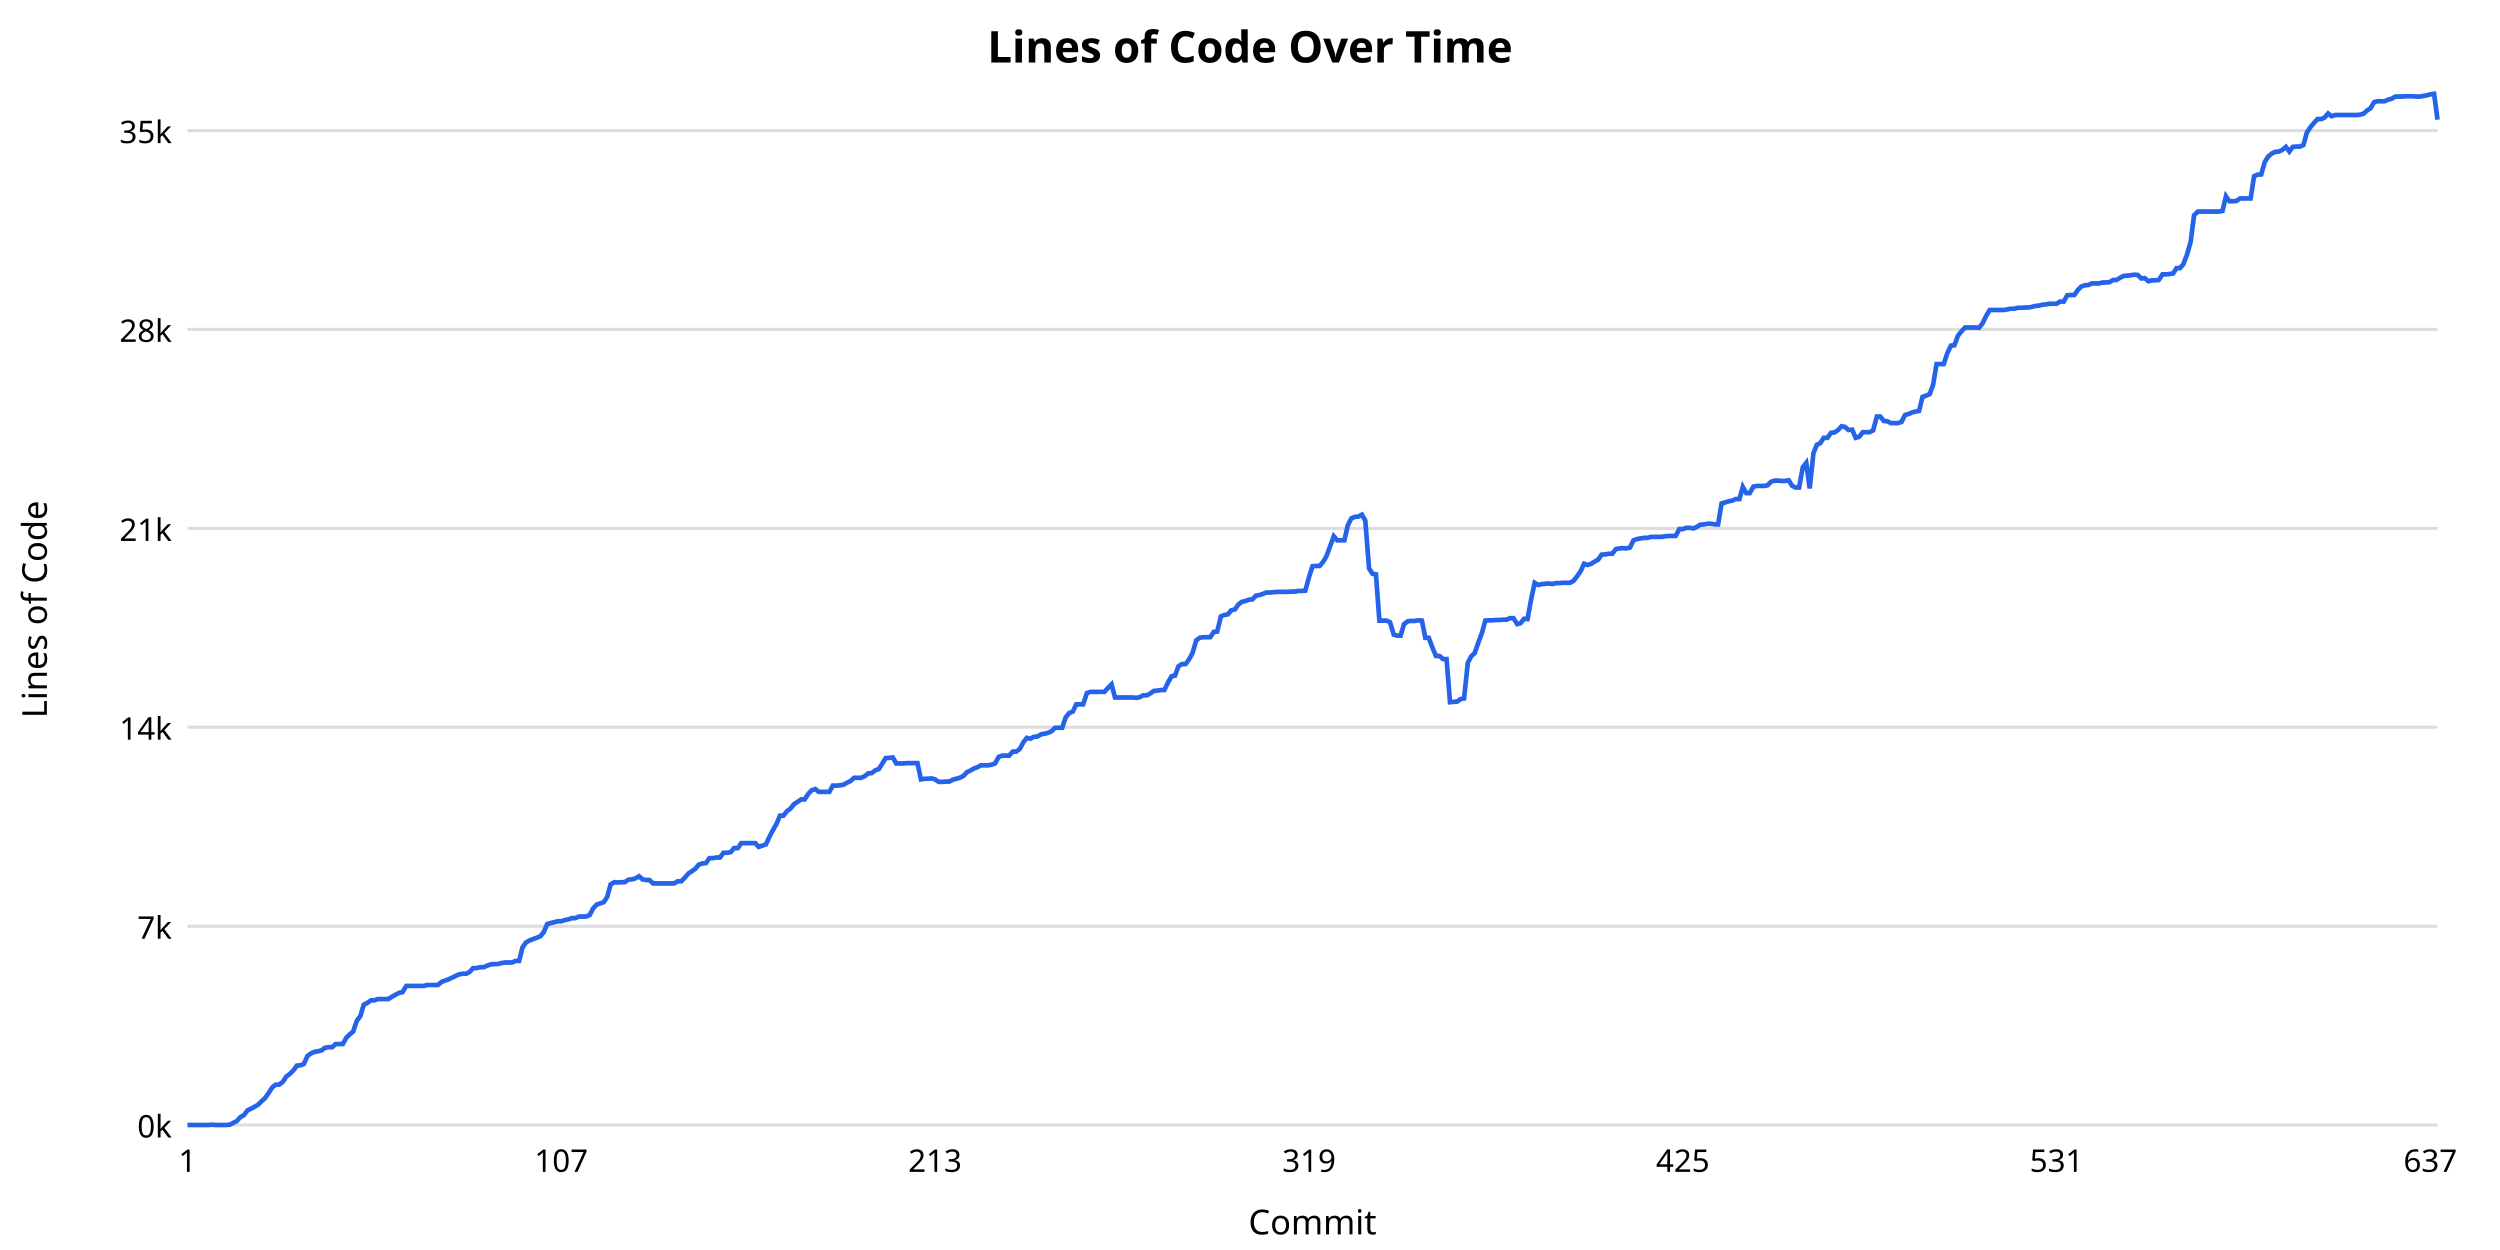
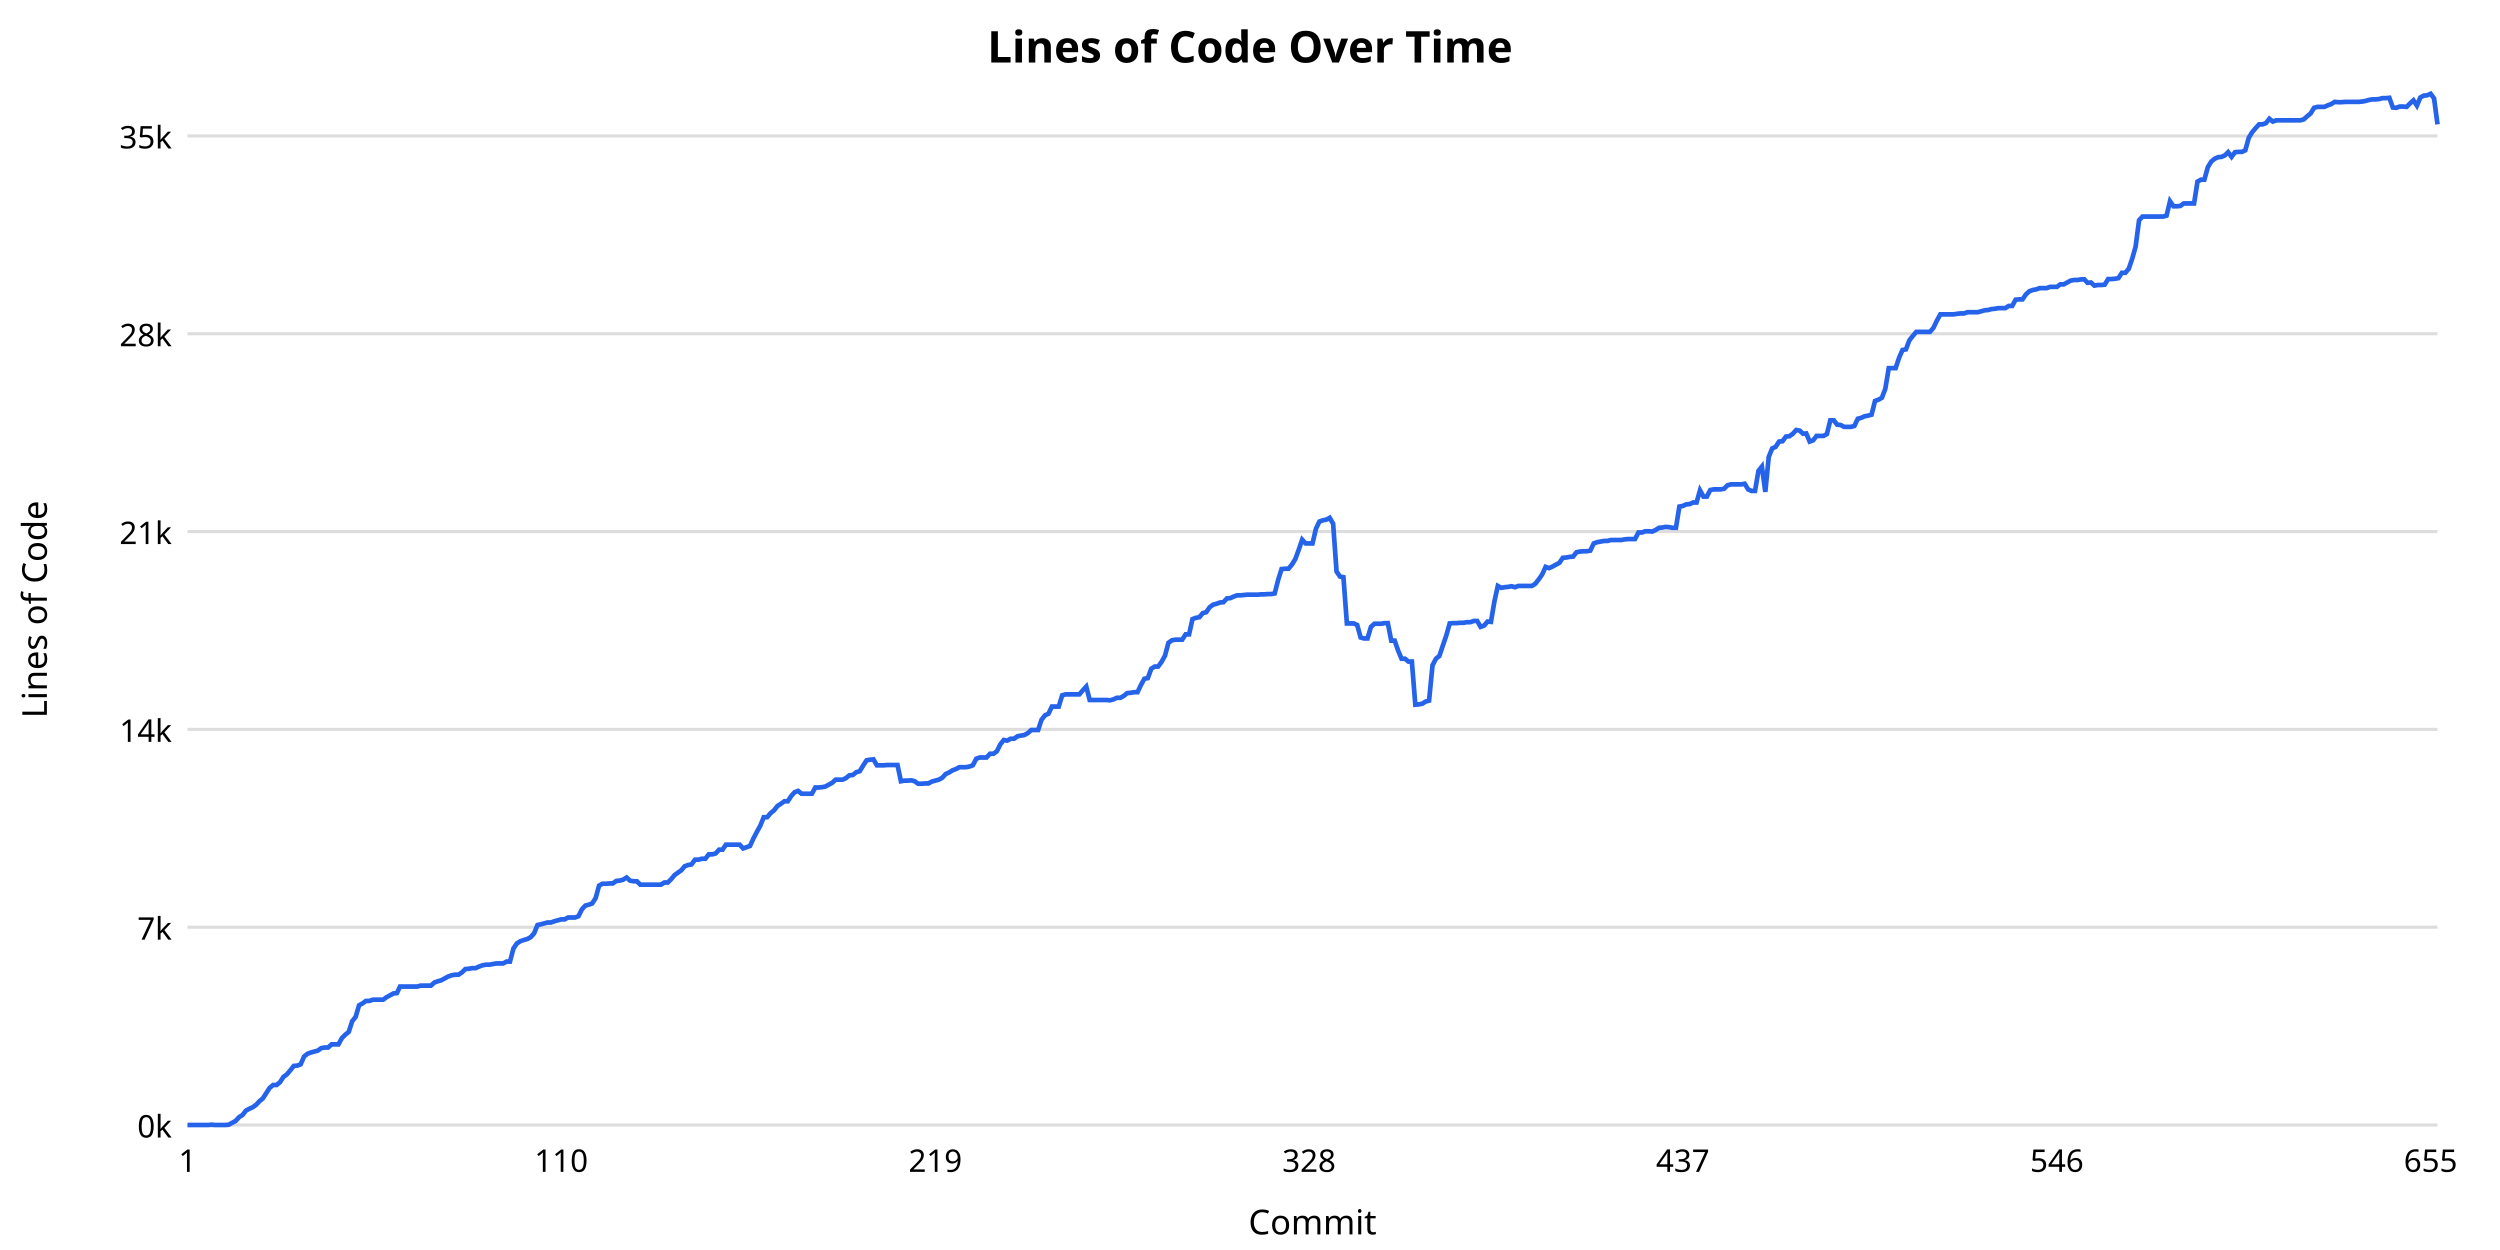
<svg xmlns="http://www.w3.org/2000/svg" width="800" height="400" style="background:#fff">
  <text x="400" y="20" font-family="sans-serif" font-size="14" text-anchor="middle" font-weight="bold">Lines of Code Over Time</text>
  <text x="420" y="395" font-family="sans-serif" font-size="11" text-anchor="middle">Commit</text>
  <text x="15" y="195" font-family="sans-serif" font-size="11" text-anchor="middle" transform="rotate(-90,15,195)">Lines of Code</text>
  <line x1="60" y1="360.0" x2="780" y2="360.0" stroke="#ddd" />
  <text x="55" y="364.0" font-family="sans-serif" font-size="10" text-anchor="end">0k</text>
-   <line x1="60" y1="296.4" x2="780" y2="296.4" stroke="#ddd" />
-   <text x="55" y="300.4" font-family="sans-serif" font-size="10" text-anchor="end">7k</text>
-   <line x1="60" y1="232.7" x2="780" y2="232.7" stroke="#ddd" />
-   <text x="55" y="236.7" font-family="sans-serif" font-size="10" text-anchor="end">14k</text>
-   <line x1="60" y1="169.1" x2="780" y2="169.1" stroke="#ddd" />
-   <text x="55" y="173.1" font-family="sans-serif" font-size="10" text-anchor="end">21k</text>
-   <line x1="60" y1="105.4" x2="780" y2="105.4" stroke="#ddd" />
-   <text x="55" y="109.4" font-family="sans-serif" font-size="10" text-anchor="end">28k</text>
-   <line x1="60" y1="41.8" x2="780" y2="41.8" stroke="#ddd" />
-   <text x="55" y="45.8" font-family="sans-serif" font-size="10" text-anchor="end">35k</text>
+   <line x1="60" y1="296.7" x2="780" y2="296.7" stroke="#ddd" />
+   <text x="55" y="300.7" font-family="sans-serif" font-size="10" text-anchor="end">7k</text>
+   <line x1="60" y1="233.4" x2="780" y2="233.4" stroke="#ddd" />
+   <text x="55" y="237.4" font-family="sans-serif" font-size="10" text-anchor="end">14k</text>
+   <line x1="60" y1="170.1" x2="780" y2="170.1" stroke="#ddd" />
+   <text x="55" y="174.1" font-family="sans-serif" font-size="10" text-anchor="end">21k</text>
+   <line x1="60" y1="106.8" x2="780" y2="106.8" stroke="#ddd" />
+   <text x="55" y="110.8" font-family="sans-serif" font-size="10" text-anchor="end">28k</text>
+   <line x1="60" y1="43.5" x2="780" y2="43.5" stroke="#ddd" />
+   <text x="55" y="47.5" font-family="sans-serif" font-size="10" text-anchor="end">35k</text>
  <text x="60.0" y="375" font-family="sans-serif" font-size="10" text-anchor="middle">1</text>
-   <text x="179.6" y="375" font-family="sans-serif" font-size="10" text-anchor="middle">107</text>
-   <text x="299.2" y="375" font-family="sans-serif" font-size="10" text-anchor="middle">213</text>
-   <text x="418.9" y="375" font-family="sans-serif" font-size="10" text-anchor="middle">319</text>
-   <text x="538.5" y="375" font-family="sans-serif" font-size="10" text-anchor="middle">425</text>
-   <text x="658.1" y="375" font-family="sans-serif" font-size="10" text-anchor="middle">531</text>
-   <text x="777.7" y="375" font-family="sans-serif" font-size="10" text-anchor="middle">637</text>
-   <polyline fill="none" stroke="#2563eb" stroke-width="1.5" points="60.0,360.0 61.1,360.0 62.3,360.0 63.4,360.0 64.5,360.0 65.6,360.0 66.8,360.0 67.9,359.9 69.0,360.0 70.2,360.0 71.3,360.0 72.4,360.0 73.5,359.9 74.7,359.3 75.8,358.7 76.9,357.5 78.1,356.8 79.2,355.3 80.3,354.8 81.4,354.2 82.6,353.5 83.7,352.4 84.8,351.4 86.0,349.7 87.1,348.0 88.2,347.1 89.3,347.1 90.5,346.2 91.6,344.5 92.7,343.7 93.9,342.5 95.0,341.0 96.1,340.9 97.2,340.5 98.4,337.9 99.5,337.1 100.6,336.6 101.8,336.4 102.9,336.1 104.0,335.3 105.1,335.1 106.3,335.1 107.4,334.1 108.5,334.1 109.7,334.1 110.8,332.1 111.9,331.0 113.0,330.1 114.2,326.6 115.3,325.2 116.4,321.5 117.6,320.9 118.7,320.1 119.8,320.1 120.9,319.7 122.1,319.7 123.2,319.7 124.3,319.7 125.5,318.9 126.6,318.3 127.7,317.7 128.8,317.5 130.0,315.5 131.1,315.5 132.2,315.5 133.4,315.5 134.5,315.5 135.6,315.5 136.7,315.2 137.9,315.2 139.0,315.2 140.1,315.2 141.3,314.2 142.4,313.8 143.5,313.4 144.6,312.9 145.8,312.3 146.9,311.8 148.0,311.6 149.2,311.6 150.3,311.0 151.4,309.8 152.5,309.8 153.7,309.5 154.8,309.5 155.9,309.0 157.1,308.6 158.2,308.5 159.3,308.5 160.4,308.2 161.6,308.0 162.7,308.0 163.8,308.0 165.0,307.5 166.1,307.5 167.2,303.2 168.3,301.6 169.5,300.9 170.6,300.5 171.7,300.1 172.9,299.6 174.0,298.3 175.1,295.7 176.2,295.4 177.4,295.1 178.5,294.8 179.6,294.8 180.8,294.4 181.9,294.2 183.0,293.8 184.1,293.8 185.3,293.3 186.4,293.3 187.5,293.3 188.7,292.8 189.8,290.7 190.9,289.5 192.0,289.1 193.2,288.7 194.3,287.0 195.4,283.0 196.6,282.3 197.7,282.4 198.8,282.3 199.9,282.3 201.1,281.5 202.2,281.4 203.3,281.1 204.5,280.4 205.6,281.4 206.7,281.6 207.8,281.6 209.0,282.7 210.1,282.7 211.2,282.7 212.4,282.7 213.5,282.7 214.6,282.7 215.7,282.7 216.9,282.0 218.0,282.0 219.1,280.9 220.3,279.5 221.4,278.8 222.5,278.0 223.6,276.7 224.8,276.3 225.9,276.2 227.0,274.6 228.2,274.6 229.3,274.4 230.4,274.4 231.5,272.9 232.7,272.9 233.8,272.7 234.9,271.4 236.1,271.4 237.2,269.8 238.3,269.8 239.4,269.8 240.6,269.8 241.7,269.8 242.8,271.0 243.9,270.6 245.1,270.2 246.2,267.8 247.3,265.7 248.5,263.6 249.6,261.0 250.7,261.0 251.8,259.6 253.0,258.7 254.1,257.3 255.2,256.6 256.4,255.8 257.5,255.8 258.6,254.1 259.7,252.9 260.9,252.5 262.0,253.4 263.1,253.4 264.3,253.4 265.4,253.4 266.5,251.4 267.6,251.4 268.8,251.3 269.9,251.1 271.0,250.5 272.2,249.9 273.3,248.9 274.4,248.9 275.5,248.9 276.7,248.4 277.8,247.5 278.9,247.4 280.1,246.5 281.2,246.1 282.3,244.4 283.4,242.6 284.6,242.5 285.7,242.4 286.8,244.3 288.0,244.3 289.1,244.3 290.2,244.2 291.3,244.2 292.5,244.2 293.6,244.2 294.7,249.4 295.9,249.2 297.0,249.2 298.1,249.1 299.2,249.4 300.4,250.2 301.5,250.2 302.6,250.1 303.8,250.1 304.9,249.5 306.0,249.2 307.1,248.9 308.3,248.3 309.4,247.1 310.5,246.6 311.7,245.9 312.8,245.5 313.9,244.9 315.0,244.9 316.2,244.9 317.3,244.7 318.4,244.3 319.6,242.2 320.7,241.8 321.8,241.8 322.9,241.8 324.1,240.5 325.2,240.5 326.3,239.7 327.5,237.5 328.6,236.1 329.7,236.4 330.8,235.8 332.0,235.7 333.1,235.0 334.2,234.8 335.4,234.5 336.5,234.0 337.6,232.9 338.7,232.9 339.9,232.9 341.0,229.6 342.1,228.2 343.3,227.7 344.4,225.4 345.5,225.4 346.6,225.4 347.8,221.8 348.9,221.4 350.0,221.4 351.2,221.4 352.3,221.4 353.4,221.4 354.5,220.2 355.7,219.0 356.8,223.2 357.9,223.2 359.1,223.2 360.2,223.2 361.3,223.2 362.4,223.2 363.6,223.3 364.7,223.1 365.8,222.5 367.0,222.5 368.1,221.9 369.2,221.1 370.3,221.0 371.5,220.8 372.6,220.8 373.7,218.5 374.9,216.4 376.0,216.2 377.1,213.2 378.2,212.5 379.4,212.5 380.5,211.0 381.6,209.0 382.8,204.9 383.9,204.1 385.0,203.9 386.1,203.9 387.3,203.9 388.4,202.2 389.5,202.1 390.7,197.2 391.8,196.8 392.9,196.6 394.0,195.3 395.2,195.0 396.3,193.4 397.4,192.6 398.6,192.3 399.7,191.9 400.8,191.8 401.9,190.6 403.1,190.4 404.2,190.0 405.3,189.6 406.5,189.6 407.6,189.5 408.7,189.4 409.8,189.4 411.0,189.4 412.1,189.4 413.2,189.3 414.4,189.3 415.5,189.1 416.6,189.1 417.7,189.0 418.9,184.6 420.0,181.2 421.1,181.1 422.3,181.1 423.4,179.8 424.5,177.9 425.6,174.9 426.8,171.6 427.9,172.9 429.0,172.9 430.2,172.9 431.3,168.1 432.4,165.9 433.5,165.4 434.7,165.3 435.8,164.7 436.9,166.6 438.1,181.9 439.2,183.6 440.3,183.8 441.4,198.6 442.6,198.6 443.7,198.6 444.8,199.1 446.0,203.1 447.1,203.4 448.2,203.4 449.3,199.7 450.5,198.8 451.6,198.7 452.7,198.7 453.9,198.5 455.0,198.6 456.1,204.1 457.2,204.1 458.4,207.3 459.5,209.9 460.6,209.9 461.8,210.9 462.9,210.9 464.0,224.7 465.1,224.6 466.3,224.5 467.4,223.7 468.5,223.5 469.7,212.1 470.8,210.0 471.9,209.0 473.0,205.8 474.2,202.6 475.3,198.6 476.4,198.5 477.6,198.5 478.7,198.4 479.8,198.4 480.9,198.3 482.1,198.3 483.2,197.8 484.3,197.8 485.5,199.7 486.6,199.4 487.7,198.0 488.8,198.1 490.0,191.6 491.1,186.5 492.2,187.2 493.4,186.9 494.5,186.8 495.6,186.7 496.7,186.9 497.9,186.6 499.0,186.6 500.1,186.5 501.3,186.5 502.4,186.5 503.5,185.9 504.6,184.5 505.8,182.8 506.9,180.4 508.0,180.8 509.2,180.4 510.3,179.7 511.4,179.1 512.5,177.5 513.7,177.4 514.8,177.2 515.9,177.2 517.1,175.7 518.2,175.5 519.3,175.4 520.4,175.5 521.6,175.2 522.7,172.9 523.8,172.5 525.0,172.3 526.1,172.1 527.2,172.1 528.3,171.8 529.5,171.8 530.6,171.8 531.7,171.8 532.9,171.6 534.0,171.5 535.1,171.5 536.2,171.5 537.4,169.3 538.5,169.3 539.6,168.9 540.8,168.9 541.9,169.1 543.0,168.6 544.1,167.9 545.3,167.8 546.4,167.6 547.5,167.6 548.7,167.8 549.8,167.8 550.9,161.1 552.0,160.8 553.2,160.4 554.3,160.2 555.4,159.7 556.6,159.7 557.7,155.8 558.8,157.8 559.9,157.8 561.1,155.7 562.2,155.5 563.3,155.5 564.5,155.5 565.6,155.3 566.7,154.2 567.8,153.8 569.0,153.8 570.1,153.9 571.2,153.9 572.4,153.7 573.5,155.5 574.6,156.0 575.7,156.0 576.9,149.5 578.0,148.1 579.1,156.3 580.3,145.0 581.4,142.3 582.5,141.8 583.6,140.1 584.8,140.1 585.9,138.5 587.0,138.4 588.2,137.6 589.3,136.4 590.4,136.6 591.5,137.6 592.7,137.5 593.8,140.1 594.9,139.8 596.1,138.3 597.2,138.3 598.3,138.3 599.4,137.7 600.6,133.3 601.7,133.3 602.8,134.7 603.9,134.8 605.1,135.4 606.2,135.4 607.3,135.4 608.5,135.0 609.6,132.8 610.7,132.5 611.8,132.0 613.0,131.7 614.1,131.5 615.2,127.0 616.4,126.6 617.5,126.1 618.6,123.1 619.7,116.5 620.9,116.5 622.0,116.5 623.1,113.1 624.3,110.6 625.4,110.5 626.5,107.5 627.6,106.1 628.8,104.8 629.9,104.8 631.0,104.8 632.2,104.8 633.3,104.9 634.4,103.5 635.5,101.2 636.7,99.2 637.8,99.2 638.9,99.2 640.1,99.2 641.2,99.2 642.3,99.0 643.4,98.8 644.6,98.8 645.7,98.5 646.8,98.5 648.0,98.4 649.1,98.4 650.2,98.2 651.3,97.9 652.5,97.8 653.6,97.5 654.7,97.4 655.9,97.2 657.0,97.2 658.1,97.2 659.2,96.5 660.4,96.5 661.5,94.5 662.6,94.4 663.8,94.4 664.9,92.8 666.0,91.7 667.1,91.3 668.3,91.2 669.4,90.7 670.5,90.7 671.7,90.7 672.8,90.4 673.9,90.4 675.0,90.3 676.2,89.6 677.3,89.6 678.4,88.9 679.6,88.3 680.7,88.2 681.8,88.1 682.9,87.9 684.1,88.0 685.2,89.1 686.3,89.0 687.5,90.0 688.6,89.7 689.7,89.7 690.8,89.6 692.0,87.8 693.1,87.8 694.2,87.7 695.4,87.5 696.5,85.8 697.6,85.8 698.7,84.5 699.9,81.3 701.0,77.4 702.1,68.9 703.3,67.7 704.4,67.7 705.5,67.7 706.6,67.7 707.8,67.7 708.9,67.7 710.0,67.7 711.2,67.5 712.3,62.8 713.4,64.4 714.5,64.4 715.7,64.3 716.8,63.5 717.9,63.5 719.1,63.5 720.2,63.5 721.3,56.4 722.4,55.9 723.6,55.8 724.7,51.9 725.8,50.1 727.0,49.1 728.1,48.6 729.2,48.5 730.3,48.0 731.5,47.0 732.6,48.5 733.7,47.0 734.9,46.9 736.0,46.9 737.1,46.4 738.2,42.4 739.4,40.6 740.5,39.3 741.6,38.1 742.8,38.1 743.9,37.6 745.0,36.3 746.1,37.2 747.3,36.8 748.4,36.8 749.5,36.8 750.7,36.8 751.8,36.8 752.9,36.8 754.0,36.8 755.2,36.7 756.3,36.4 757.4,35.4 758.6,34.6 759.7,32.7 760.8,32.4 761.9,32.4 763.1,32.4 764.2,31.9 765.3,31.6 766.5,30.9 767.6,30.9 768.7,30.9 769.8,30.8 771.0,30.8 772.1,30.8 773.2,30.9 774.4,30.9 775.5,30.7 776.6,30.5 777.7,30.2 778.9,30.0 780.0,38.3 " />
+   <text x="179.6" y="375" font-family="sans-serif" font-size="10" text-anchor="middle">110</text>
+   <text x="299.3" y="375" font-family="sans-serif" font-size="10" text-anchor="middle">219</text>
+   <text x="418.9" y="375" font-family="sans-serif" font-size="10" text-anchor="middle">328</text>
+   <text x="538.5" y="375" font-family="sans-serif" font-size="10" text-anchor="middle">437</text>
+   <text x="658.2" y="375" font-family="sans-serif" font-size="10" text-anchor="middle">546</text>
+   <text x="777.8" y="375" font-family="sans-serif" font-size="10" text-anchor="middle">655</text>
+   <polyline fill="none" stroke="#2563eb" stroke-width="1.5" points="60.0,360.0 61.1,360.0 62.2,360.0 63.3,360.0 64.4,360.0 65.5,360.0 66.6,360.0 67.7,359.9 68.8,360.0 69.9,360.0 71.0,360.0 72.1,360.0 73.2,359.9 74.3,359.3 75.4,358.7 76.5,357.5 77.6,356.8 78.7,355.4 79.8,354.8 80.9,354.3 82.0,353.5 83.0,352.4 84.1,351.5 85.2,349.8 86.3,348.1 87.4,347.2 88.5,347.2 89.6,346.3 90.7,344.6 91.8,343.8 92.9,342.5 94.0,341.1 95.1,341.0 96.2,340.6 97.3,338.1 98.4,337.2 99.5,336.8 100.6,336.5 101.7,336.2 102.8,335.4 103.9,335.2 105.0,335.2 106.1,334.2 107.2,334.2 108.3,334.2 109.4,332.2 110.5,331.1 111.6,330.2 112.7,326.8 113.8,325.4 114.9,321.7 116.0,321.1 117.1,320.3 118.2,320.3 119.3,319.9 120.4,319.9 121.5,319.9 122.6,319.9 123.7,319.1 124.8,318.5 125.9,317.9 127.0,317.8 128.0,315.7 129.1,315.7 130.2,315.7 131.3,315.7 132.4,315.7 133.5,315.7 134.6,315.4 135.7,315.4 136.8,315.4 137.9,315.4 139.0,314.4 140.1,314.0 141.2,313.7 142.3,313.1 143.4,312.5 144.5,312.1 145.6,311.9 146.7,311.9 147.8,311.2 148.9,310.1 150.0,310.0 151.1,309.8 152.2,309.8 153.3,309.3 154.4,308.9 155.5,308.7 156.6,308.7 157.7,308.5 158.8,308.3 159.9,308.3 161.0,308.3 162.1,307.7 163.2,307.7 164.3,303.5 165.4,301.9 166.5,301.2 167.6,300.8 168.7,300.5 169.8,299.9 170.9,298.7 172.0,296.0 173.0,295.8 174.1,295.5 175.2,295.2 176.3,295.2 177.4,294.8 178.5,294.5 179.6,294.2 180.7,294.2 181.8,293.6 182.9,293.6 184.0,293.6 185.1,293.2 186.2,291.0 187.3,289.8 188.4,289.5 189.5,289.1 190.6,287.4 191.7,283.4 192.8,282.8 193.9,282.8 195.0,282.7 196.1,282.7 197.2,281.9 198.3,281.8 199.4,281.5 200.5,280.8 201.6,281.8 202.7,282.0 203.8,282.0 204.9,283.1 206.0,283.1 207.1,283.1 208.2,283.1 209.3,283.1 210.4,283.1 211.5,283.1 212.6,282.4 213.7,282.4 214.8,281.3 215.9,280.0 217.0,279.2 218.0,278.5 219.1,277.2 220.2,276.8 221.3,276.6 222.4,275.1 223.5,275.1 224.6,274.8 225.7,274.8 226.8,273.4 227.9,273.4 229.0,273.1 230.1,271.9 231.2,271.9 232.3,270.3 233.4,270.3 234.5,270.3 235.6,270.3 236.7,270.3 237.8,271.5 238.9,271.1 240.0,270.7 241.1,268.3 242.2,266.2 243.3,264.2 244.4,261.5 245.5,261.5 246.6,260.2 247.7,259.3 248.8,257.9 249.9,257.2 251.0,256.4 252.1,256.4 253.2,254.7 254.3,253.5 255.4,253.1 256.5,254.0 257.6,254.0 258.7,254.0 259.8,254.0 260.9,252.0 262.0,252.0 263.0,251.9 264.1,251.7 265.2,251.1 266.3,250.5 267.4,249.5 268.5,249.5 269.6,249.5 270.7,249.0 271.8,248.1 272.9,248.0 274.0,247.1 275.1,246.8 276.2,245.0 277.3,243.3 278.4,243.1 279.5,243.0 280.6,244.9 281.7,244.9 282.8,244.9 283.9,244.8 285.0,244.8 286.1,244.8 287.2,244.8 288.3,250.0 289.4,249.8 290.5,249.8 291.6,249.7 292.7,250.0 293.8,250.8 294.9,250.8 296.0,250.7 297.1,250.7 298.2,250.1 299.3,249.8 300.4,249.5 301.5,248.9 302.6,247.7 303.7,247.2 304.8,246.5 305.9,246.1 307.0,245.5 308.0,245.5 309.1,245.5 310.2,245.3 311.3,244.9 312.4,242.8 313.5,242.4 314.6,242.4 315.7,242.4 316.8,241.2 317.9,241.2 319.0,240.4 320.1,238.2 321.2,236.8 322.3,237.0 323.4,236.4 324.5,236.4 325.6,235.6 326.7,235.4 327.8,235.2 328.9,234.6 330.0,233.6 331.1,233.6 332.2,233.6 333.3,230.3 334.4,228.9 335.5,228.4 336.6,226.1 337.7,226.1 338.8,226.1 339.9,222.5 341.0,222.2 342.1,222.2 343.2,222.2 344.3,222.2 345.4,222.2 346.5,220.9 347.6,219.7 348.7,224.0 349.8,224.0 350.9,224.0 352.0,224.0 353.0,224.0 354.1,224.0 355.2,224.1 356.3,223.8 357.4,223.3 358.5,223.3 359.6,222.7 360.7,221.8 361.8,221.7 362.9,221.5 364.0,221.5 365.1,219.2 366.2,217.2 367.3,217.0 368.4,214.0 369.5,213.3 370.6,213.3 371.7,211.8 372.8,209.8 373.9,205.7 375.0,204.9 376.1,204.7 377.2,204.7 378.3,204.7 379.4,203.0 380.5,203.0 381.6,198.1 382.7,197.7 383.8,197.5 384.9,196.2 386.0,195.9 387.1,194.3 388.2,193.5 389.3,193.2 390.4,192.8 391.5,192.7 392.6,191.5 393.7,191.4 394.8,190.9 395.9,190.5 397.0,190.5 398.0,190.4 399.1,190.3 400.2,190.3 401.3,190.3 402.4,190.3 403.5,190.2 404.6,190.2 405.7,190.1 406.8,190.1 407.9,189.9 409.0,185.6 410.1,182.1 411.2,182.0 412.3,182.0 413.4,180.7 414.5,178.9 415.6,175.9 416.7,172.7 417.8,173.9 418.9,173.9 420.0,173.9 421.1,169.2 422.2,166.9 423.3,166.5 424.4,166.3 425.5,165.7 426.6,167.6 427.7,182.9 428.8,184.5 429.9,184.7 431.0,199.5 432.1,199.5 433.2,199.5 434.3,200.0 435.4,204.0 436.5,204.3 437.6,204.3 438.7,200.6 439.8,199.6 440.9,199.6 442.0,199.6 443.0,199.4 444.1,199.4 445.2,205.0 446.3,205.0 447.4,208.2 448.5,210.8 449.6,210.8 450.7,211.7 451.8,211.7 452.9,225.5 454.0,225.4 455.1,225.2 456.2,224.5 457.3,224.2 458.4,212.9 459.5,210.8 460.6,209.9 461.7,206.6 462.8,203.4 463.9,199.5 465.0,199.4 466.1,199.4 467.2,199.3 468.3,199.3 469.4,199.1 470.5,199.1 471.6,198.7 472.7,198.7 473.8,200.6 474.9,200.2 476.0,198.9 477.1,199.0 478.2,192.5 479.3,187.5 480.4,188.1 481.5,187.9 482.6,187.8 483.7,187.6 484.8,187.9 485.9,187.5 487.0,187.5 488.0,187.5 489.1,187.5 490.2,187.5 491.3,186.8 492.4,185.4 493.5,183.8 494.6,181.4 495.7,181.8 496.8,181.3 497.9,180.7 499.0,180.1 500.1,178.5 501.2,178.4 502.3,178.2 503.4,178.1 504.5,176.7 505.6,176.5 506.7,176.4 507.8,176.4 508.9,176.2 510.0,173.9 511.1,173.5 512.2,173.3 513.3,173.1 514.4,173.1 515.5,172.8 516.6,172.8 517.7,172.8 518.8,172.8 519.9,172.6 521.0,172.5 522.1,172.5 523.2,172.5 524.3,170.4 525.4,170.4 526.5,170.0 527.6,170.0 528.7,170.1 529.8,169.6 530.9,168.9 532.0,168.8 533.0,168.6 534.1,168.7 535.2,168.9 536.3,168.9 537.4,162.1 538.5,161.9 539.6,161.4 540.7,161.3 541.8,160.8 542.9,160.8 544.0,156.9 545.1,158.9 546.2,158.9 547.3,156.8 548.4,156.6 549.5,156.6 550.6,156.6 551.7,156.4 552.8,155.3 553.9,155.0 555.0,155.0 556.1,155.0 557.2,155.0 558.3,154.8 559.4,156.6 560.5,157.1 561.6,157.1 562.7,150.7 563.8,149.3 564.9,157.4 566.0,146.2 567.1,143.5 568.2,143.0 569.3,141.3 570.4,141.2 571.5,139.7 572.6,139.6 573.7,138.8 574.8,137.6 575.9,137.8 577.0,138.8 578.0,138.7 579.1,141.3 580.2,140.9 581.3,139.5 582.4,139.5 583.5,139.5 584.6,138.9 585.7,134.5 586.8,134.5 587.9,135.9 589.0,136.0 590.1,136.6 591.2,136.6 592.3,136.6 593.4,136.3 594.5,134.0 595.6,133.7 596.7,133.2 597.8,133.0 598.9,132.7 600.0,128.3 601.1,127.9 602.2,127.3 603.3,124.4 604.4,117.8 605.5,117.8 606.6,117.8 607.7,114.5 608.8,112.0 609.9,111.8 611.0,108.9 612.1,107.5 613.2,106.2 614.3,106.2 615.4,106.2 616.5,106.2 617.6,106.2 618.7,104.9 619.8,102.6 620.9,100.6 622.0,100.6 623.0,100.6 624.1,100.6 625.2,100.6 626.3,100.4 627.4,100.3 628.5,100.3 629.6,99.9 630.7,99.9 631.8,99.9 632.9,99.9 634.0,99.6 635.1,99.3 636.2,99.2 637.3,98.9 638.4,98.8 639.5,98.6 640.6,98.6 641.7,98.6 642.8,97.9 643.9,97.9 645.0,95.9 646.1,95.8 647.2,95.8 648.3,94.2 649.4,93.2 650.5,92.8 651.6,92.6 652.7,92.2 653.8,92.2 654.9,92.2 656.0,91.8 657.1,91.8 658.2,91.8 659.3,91.0 660.4,91.0 661.5,90.4 662.6,89.8 663.7,89.6 664.8,89.6 665.9,89.4 667.0,89.4 668.0,90.5 669.1,90.4 670.2,91.4 671.3,91.2 672.4,91.2 673.5,91.1 674.6,89.3 675.7,89.3 676.8,89.2 677.9,89.0 679.0,87.3 680.1,87.3 681.2,86.0 682.3,82.8 683.4,78.9 684.5,70.5 685.6,69.3 686.7,69.3 687.8,69.3 688.9,69.3 690.0,69.3 691.1,69.3 692.2,69.3 693.3,69.0 694.4,64.4 695.5,66.0 696.6,66.0 697.7,65.9 698.8,65.1 699.9,65.1 701.0,65.1 702.1,65.1 703.2,58.1 704.3,57.5 705.4,57.5 706.5,53.5 707.6,51.7 708.7,50.8 709.8,50.3 710.9,50.2 712.0,49.7 713.0,48.7 714.1,50.2 715.2,48.7 716.3,48.6 717.4,48.6 718.5,48.1 719.6,44.1 720.7,42.3 721.8,41.0 722.9,39.8 724.0,39.8 725.1,39.4 726.2,38.0 727.3,38.9 728.4,38.5 729.5,38.5 730.6,38.5 731.7,38.5 732.8,38.5 733.9,38.5 735.0,38.5 736.1,38.5 737.2,38.2 738.3,37.2 739.4,36.3 740.5,34.5 741.6,34.2 742.7,34.2 743.8,34.2 744.9,33.7 746.0,33.3 747.1,32.6 748.2,32.7 749.3,32.7 750.4,32.6 751.5,32.6 752.6,32.6 753.7,32.6 754.8,32.6 755.9,32.5 757.0,32.3 758.0,32.0 759.1,31.8 760.2,31.8 761.3,31.7 762.4,31.4 763.5,31.4 764.6,31.3 765.7,34.4 766.8,34.5 767.9,34.1 769.0,34.1 770.1,34.2 771.2,33.1 772.3,32.1 773.4,33.8 774.5,31.2 775.6,30.6 776.7,30.5 777.8,30.0 778.9,31.5 780.0,39.8 " />
</svg>
